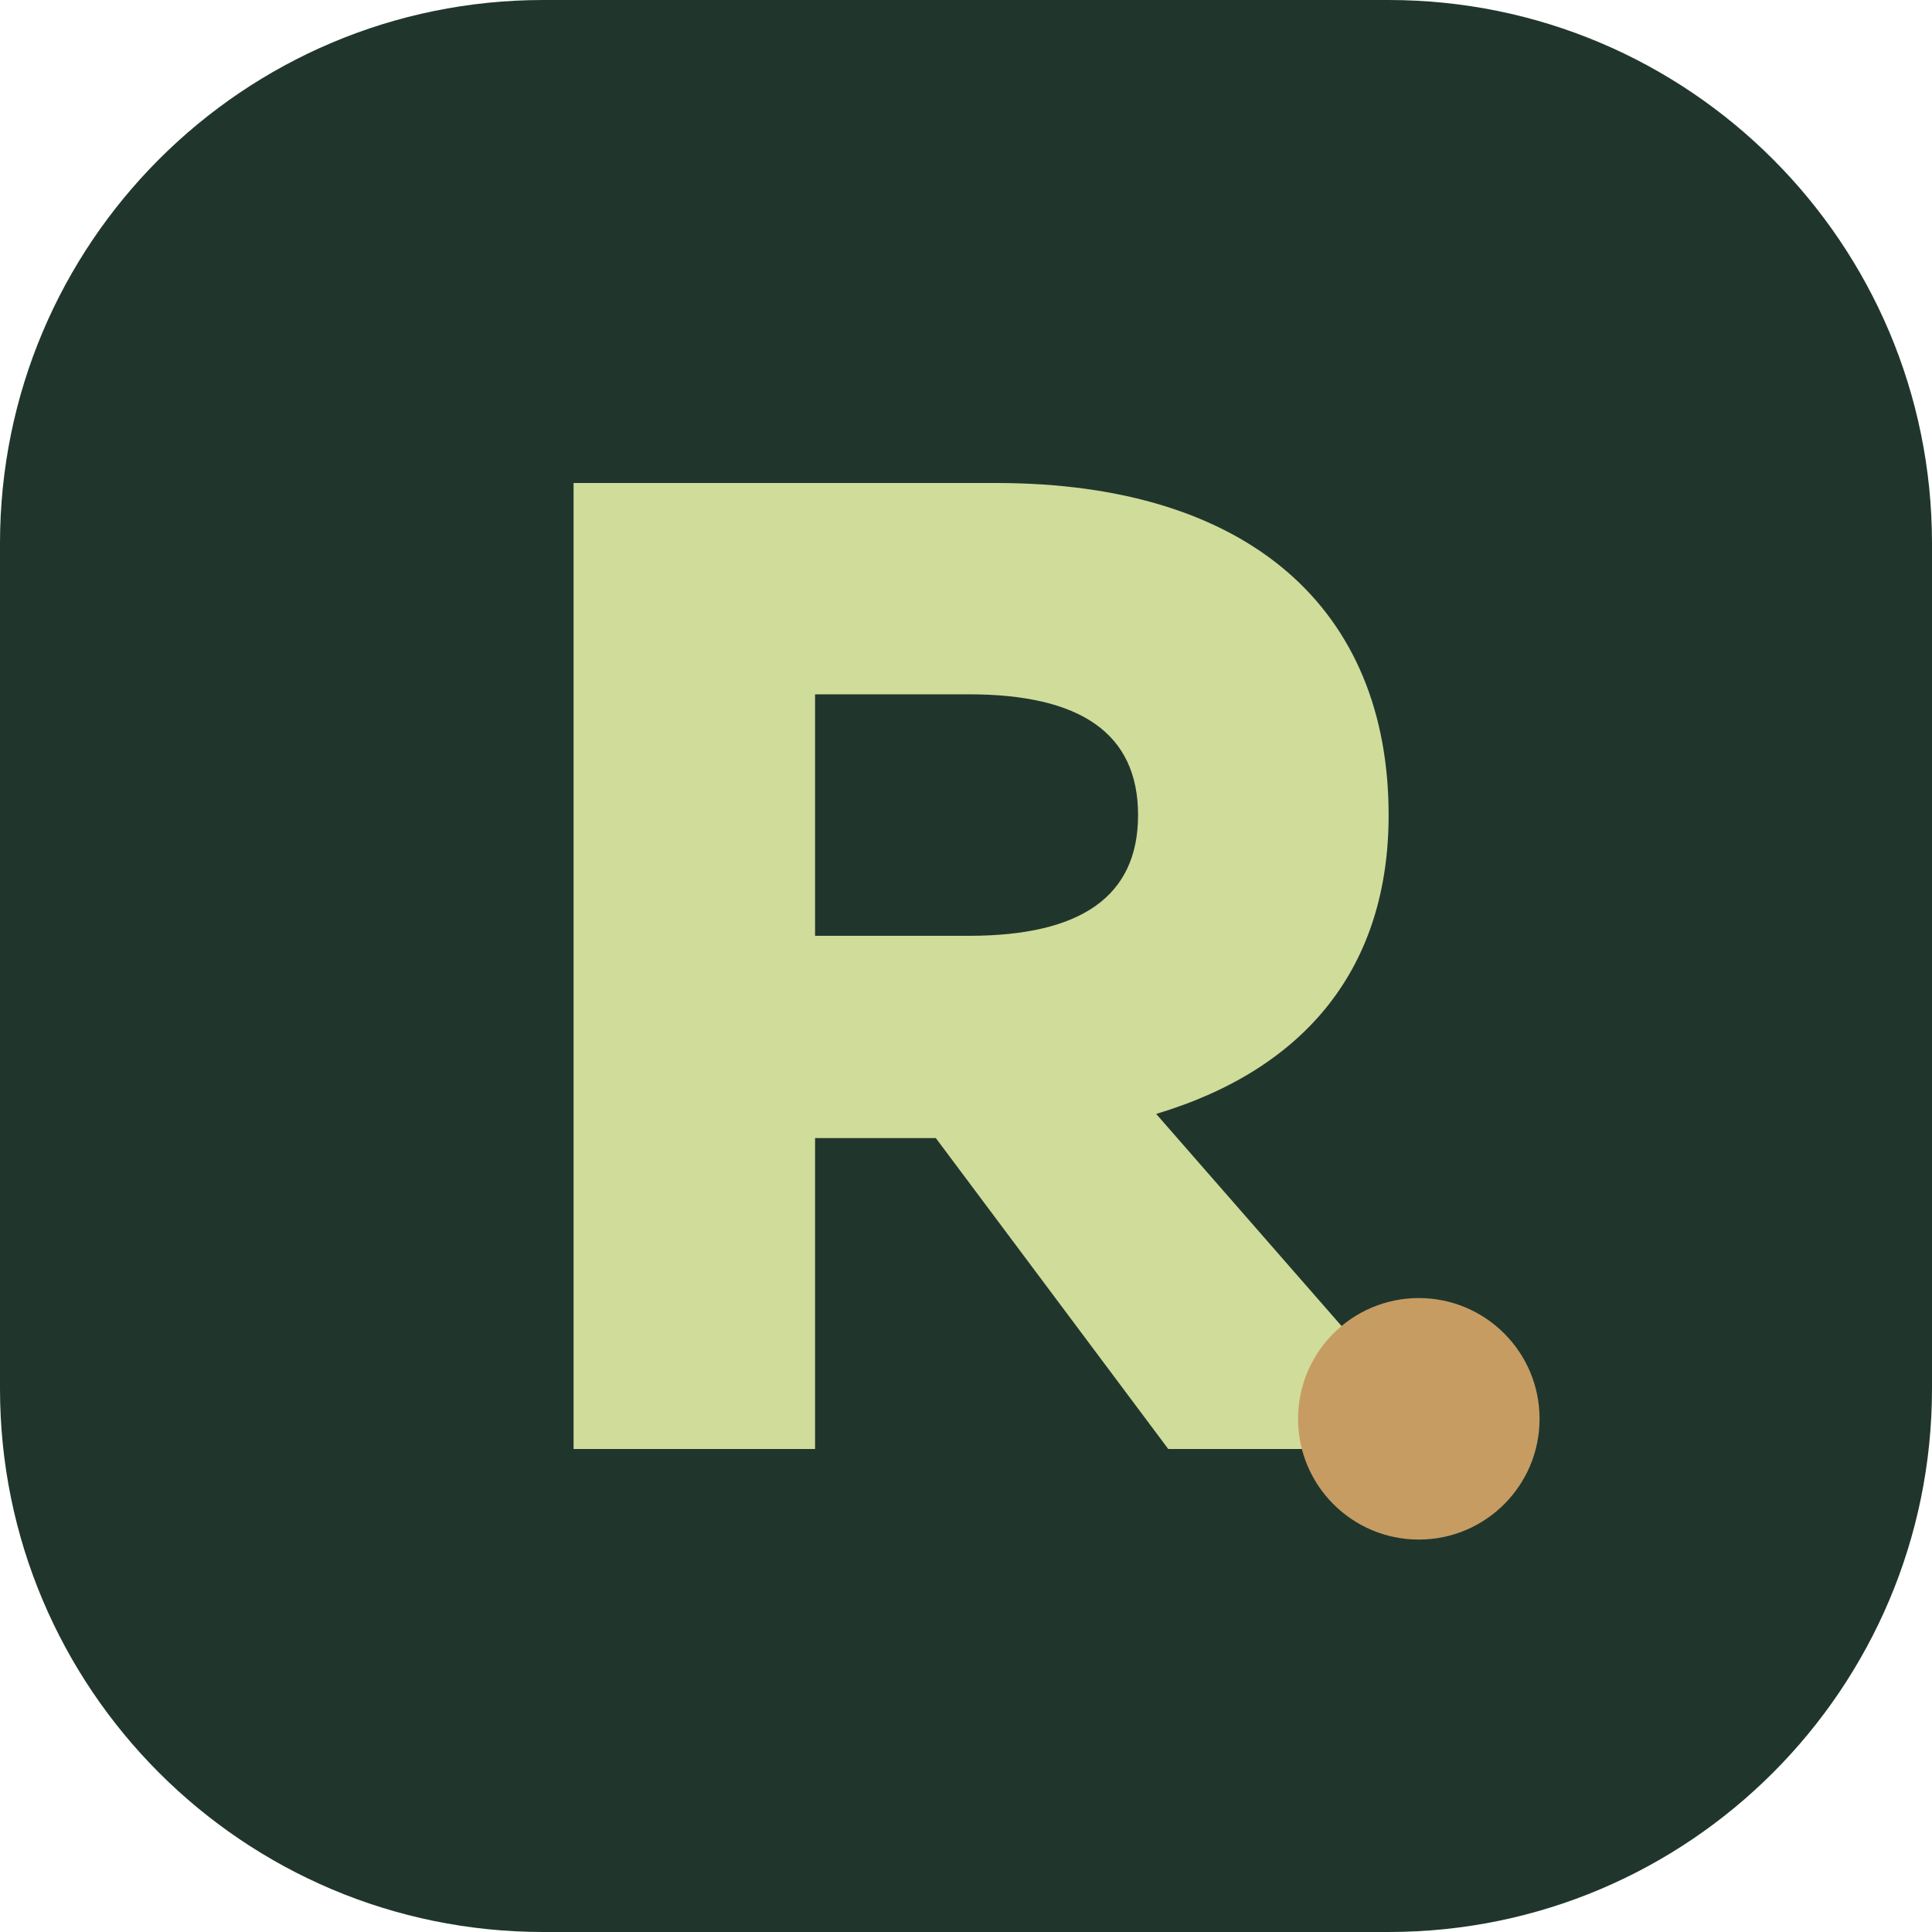
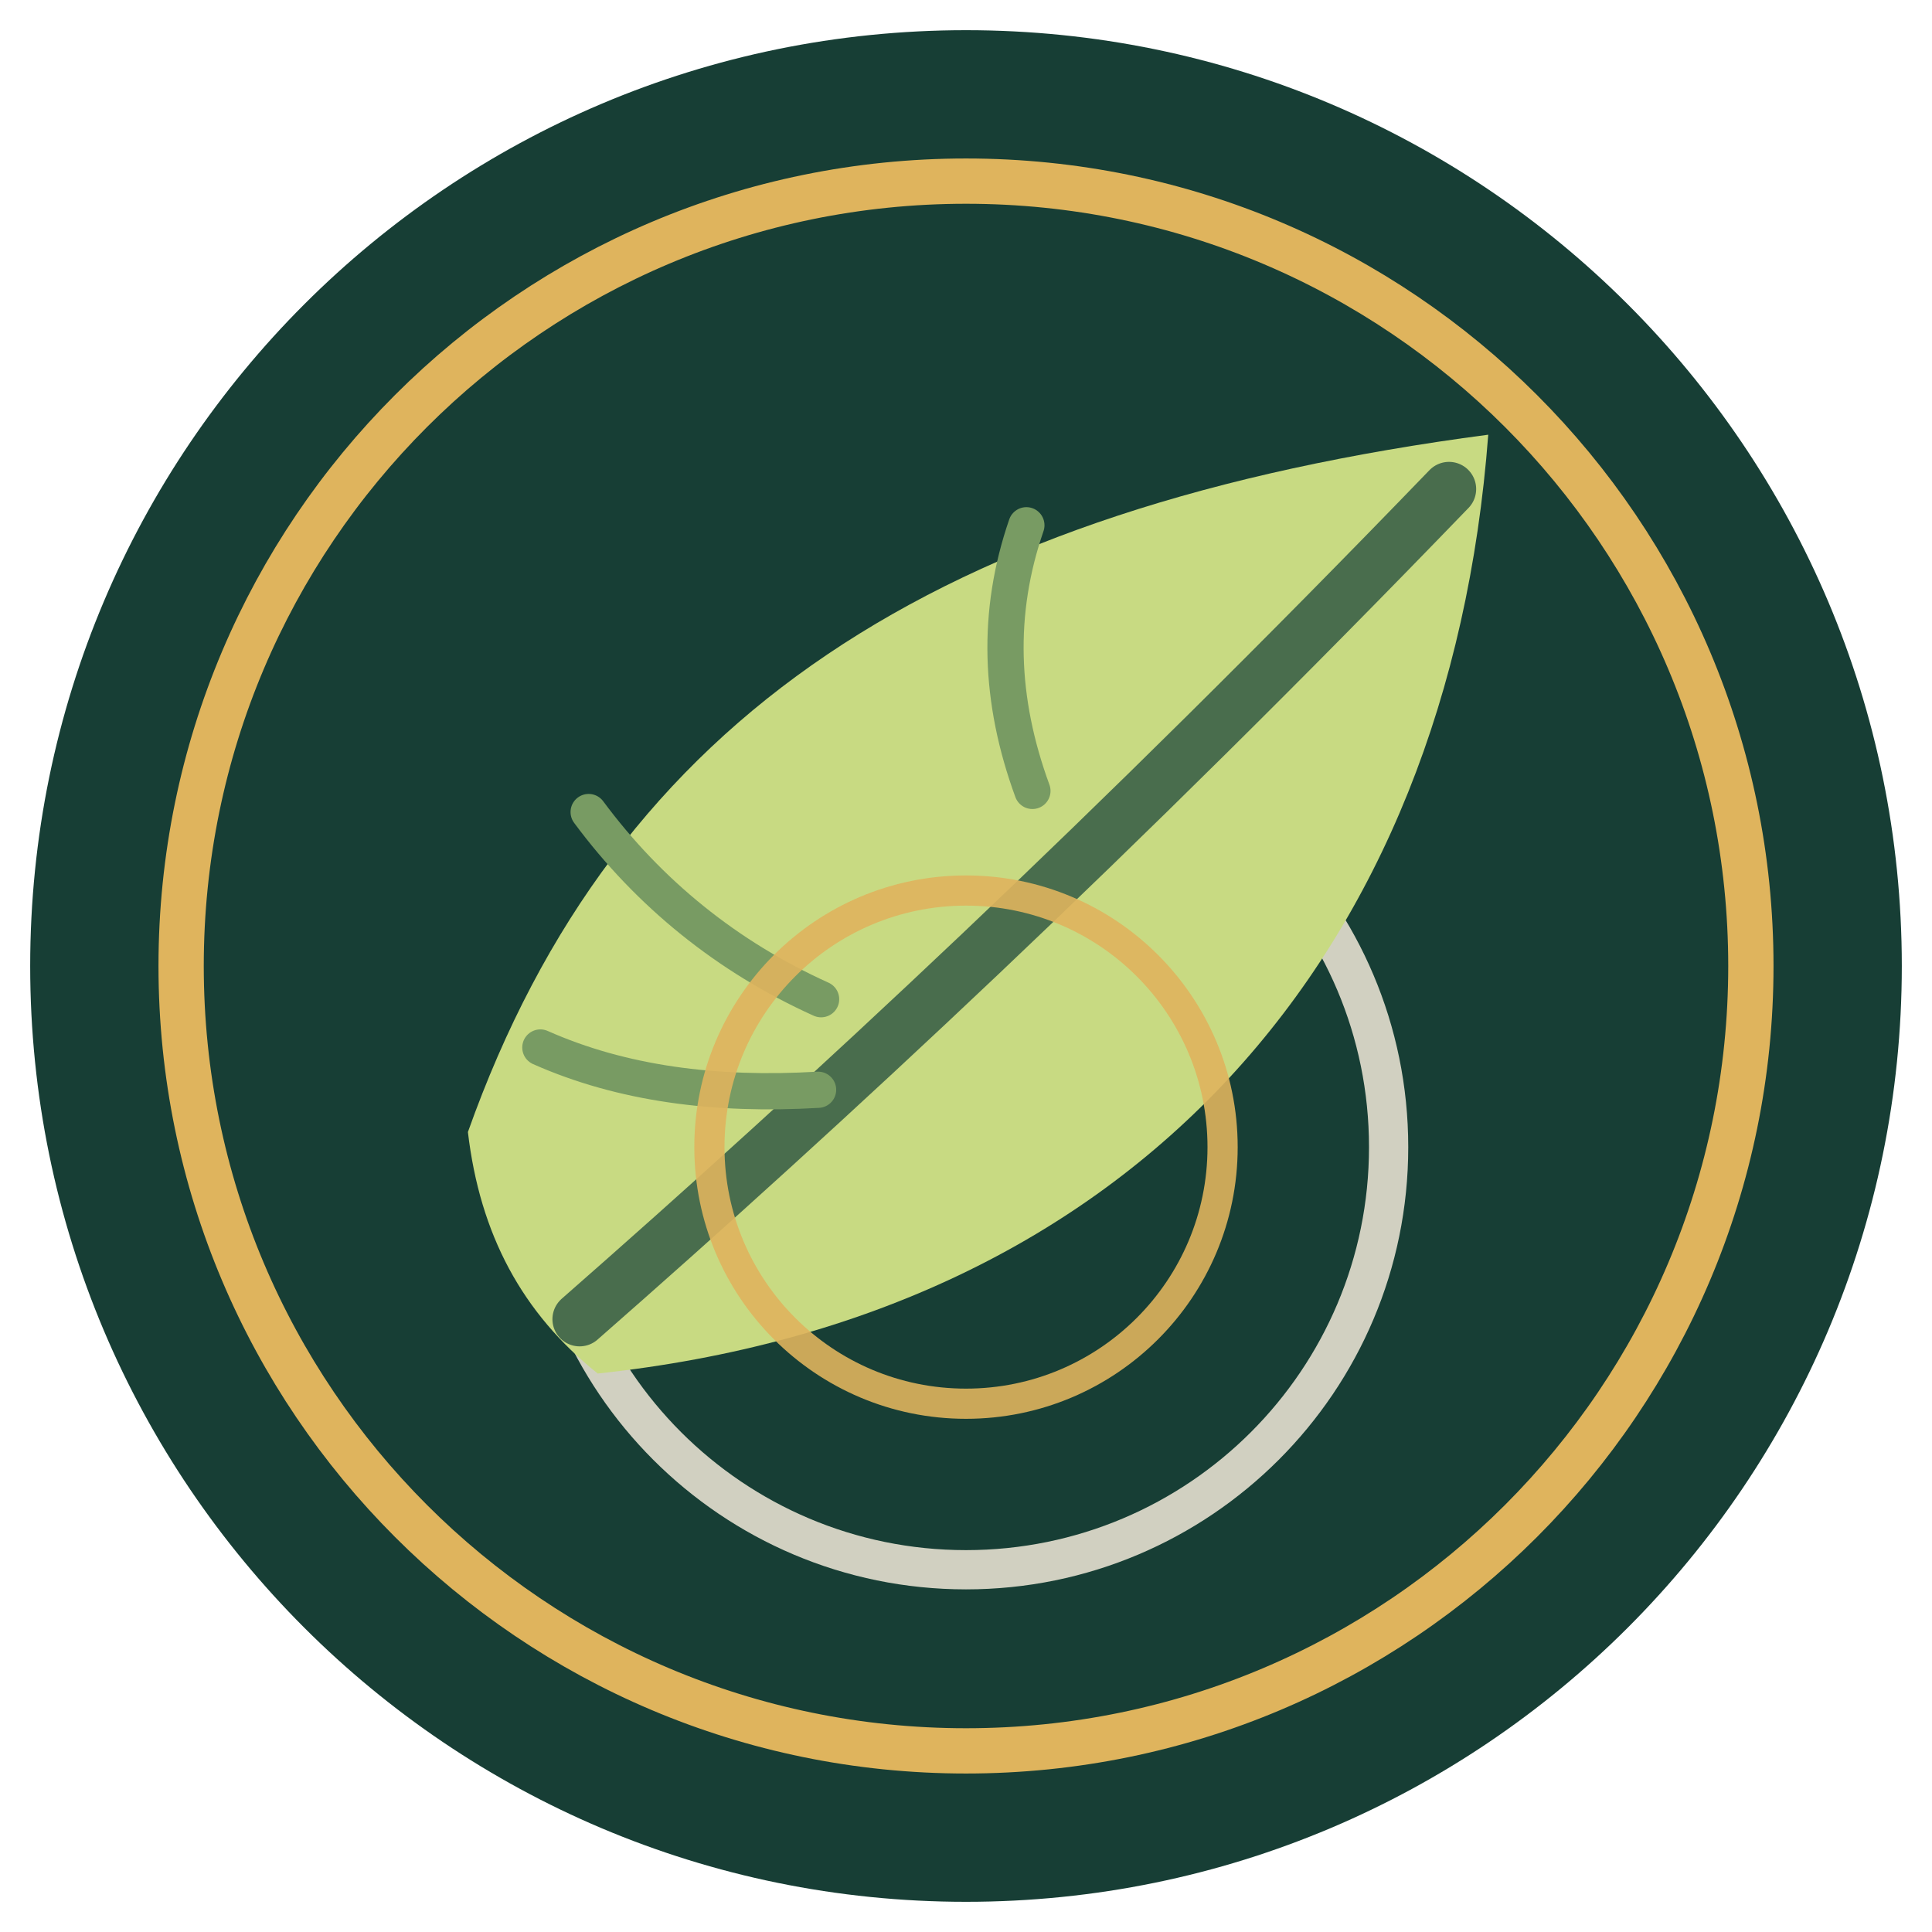
<svg xmlns="http://www.w3.org/2000/svg" viewBox="0 0 64 64">
-   <rect width="64" height="64" rx="18" fill="#20362d" />
-   <path d="M19 48V16h14c8.4 0 13 4.2 13 11 0 5-2.7 8.4-7.7 9.9L48 48h-9.3L31 37.7h-4V48zm8-17h5.1c3.7 0 5.6-1.3 5.6-4s-1.9-4-5.6-4H27z" fill="#d0dc9a" />
-   <circle cx="47" cy="47" r="4" fill="#c79c62" />
+   <circle cx="32" cy="32" r="31" fill="#173e35" />
+   <circle cx="32" cy="32" r="26" fill="none" stroke="#dfb45d" stroke-width="1.5" />
+   <circle cx="32" cy="38" r="14" fill="none" stroke="#fff5e3" stroke-opacity=".8" stroke-width="1.3" />
+   <path d="M15.5 37.5C20.4 23.7 31.1 16.8 49.3 14.4c-1.3 17.2-11.7 29.2-29.5 31.1-2.5-2-3.9-4.6-4.3-8Z" fill="#c8da82" />
+   <path d="M19.2 43.7c8.1-7.1 17.7-16 28.8-27.5" fill="none" stroke="#496d4d" stroke-linecap="round" stroke-width="1.8" />
+   <path d="M27.2 33.1c-3.1-1.4-5.7-3.5-7.7-6.2M34.2 26.2c-1.1-3-1.2-5.9-.2-8.8M27.1 36.1c-3.4.2-6.5-.2-9.2-1.4" fill="none" stroke="#789b63" stroke-linecap="round" stroke-width="1.2" />
+   <circle cx="32" cy="38" r="8.5" fill="none" stroke="#dfb45d" stroke-opacity=".9" stroke-width="1" />
</svg>
